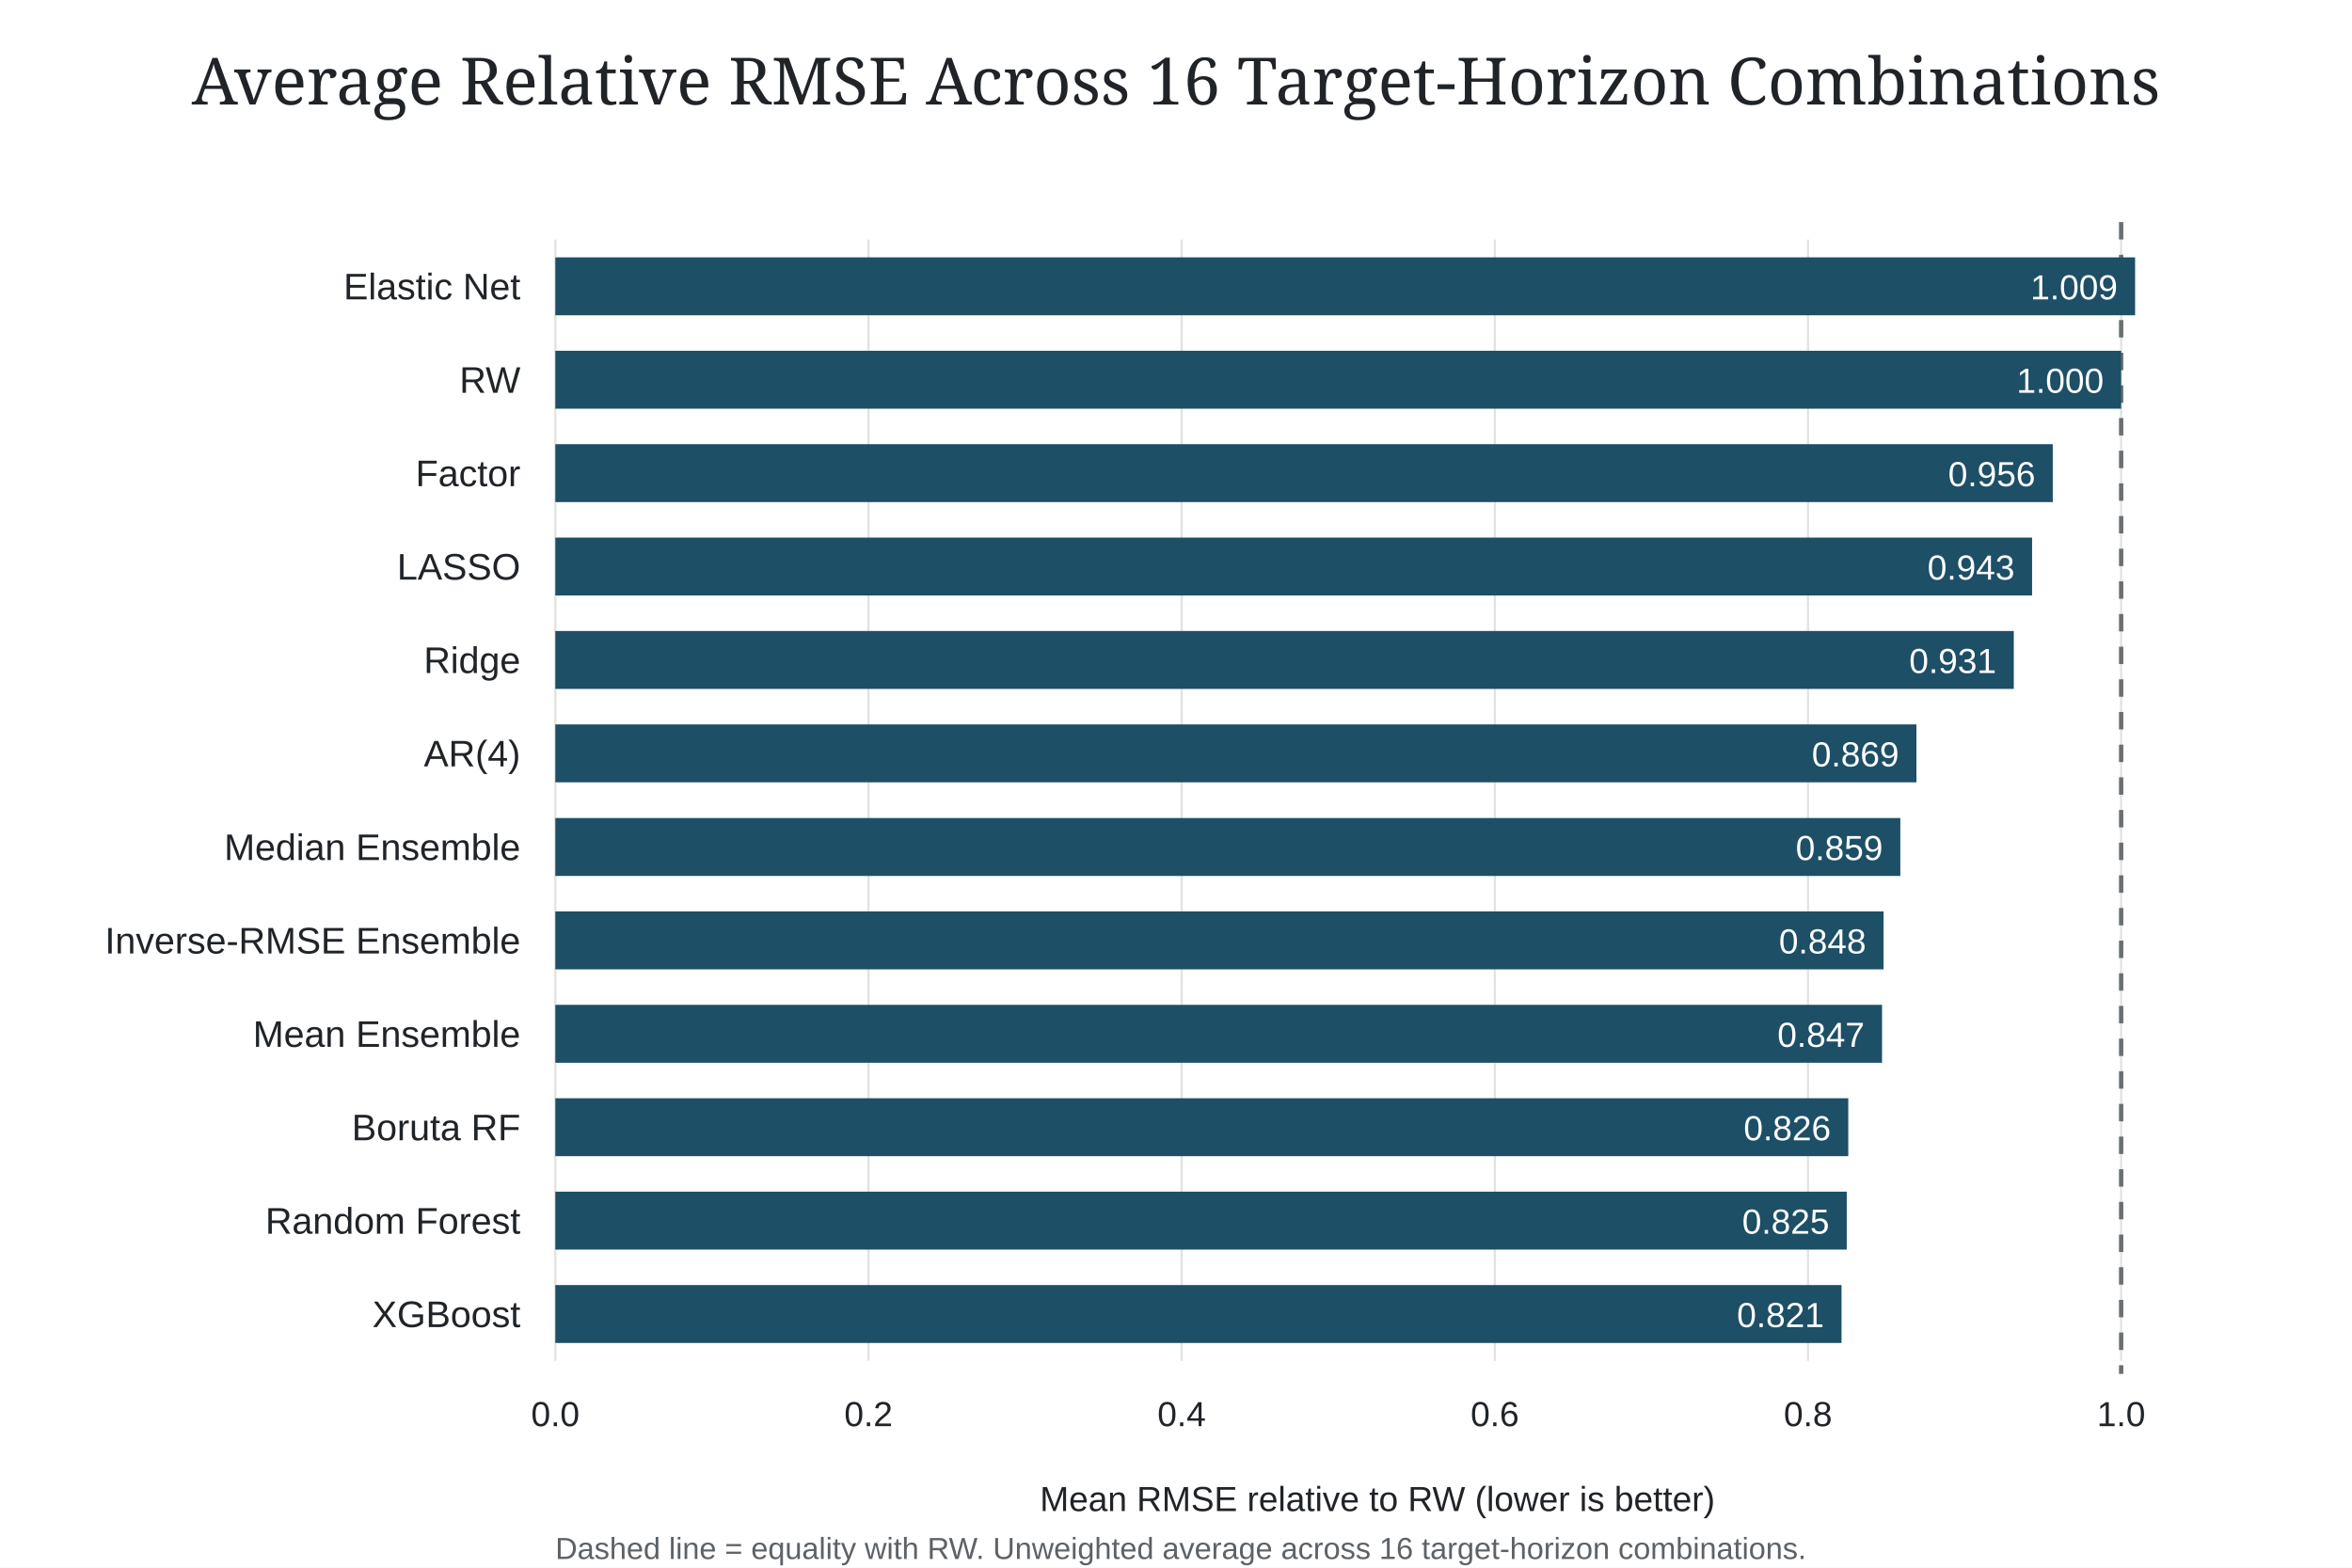
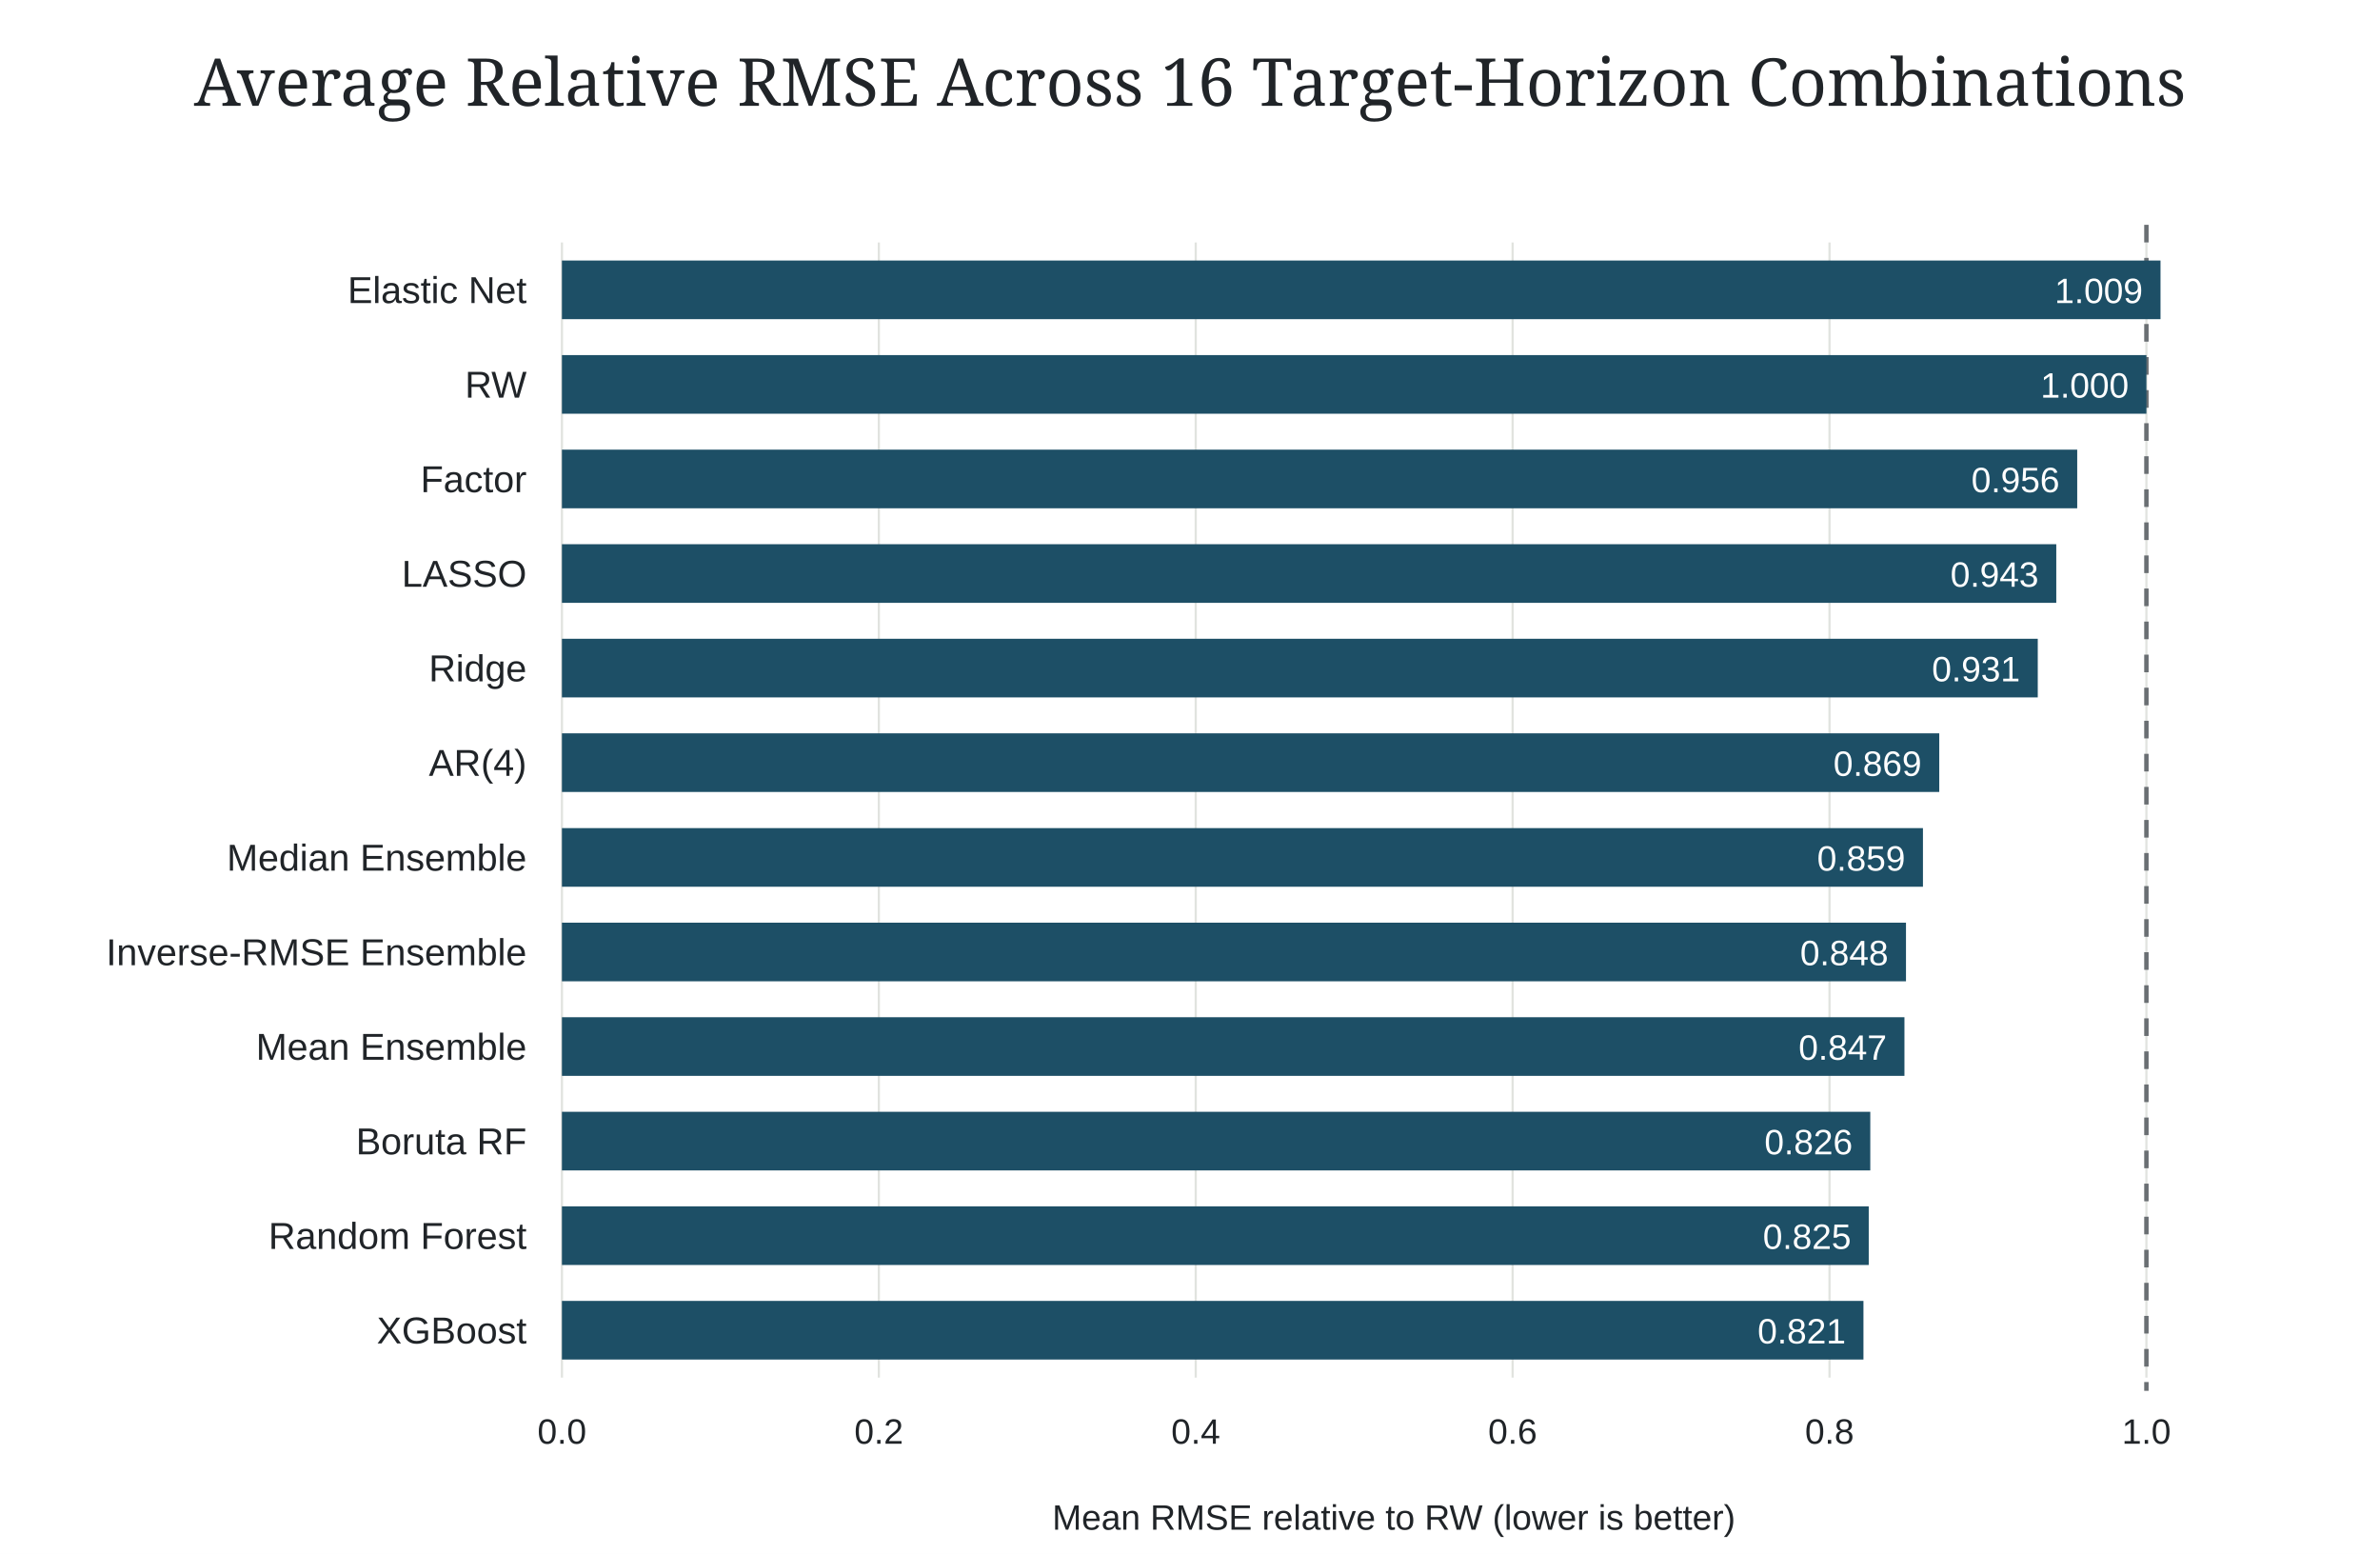
- <svg xmlns="http://www.w3.org/2000/svg" viewBox="0 0 1080 720" role="img" aria-labelledby="title desc">
+ <svg xmlns="http://www.w3.org/2000/svg" viewBox="0 0 1080 705" role="img" aria-labelledby="title desc">
  <rect width="100%" height="100%" fill="#ffffff" />
  <style>text{font-family:Arial,Helvetica,sans-serif;fill:#202428}.title{font-family:Georgia,serif;font-size:30px}.axis{font-size:16px}.label{font-size:17px}.note{font-size:14px;fill:#5d6267}.grid{stroke:#e1e3df;stroke-width:1}.bar{fill:#1d4f66}.benchmark{stroke:#6a6f73;stroke-width:2;stroke-dasharray:8 7}</style>
  <text class="title" x="540.0" y="48" text-anchor="middle">Average Relative RMSE Across 16 Target-Horizon Combinations</text>
  <line class="grid" x1="255.0" y1="110" x2="255.0" y2="625" />
  <text class="axis" x="255.0" y="655" text-anchor="middle">0.0</text>
  <line class="grid" x1="398.8" y1="110" x2="398.8" y2="625" />
  <text class="axis" x="398.8" y="655" text-anchor="middle">0.2</text>
  <line class="grid" x1="542.6" y1="110" x2="542.6" y2="625" />
  <text class="axis" x="542.6" y="655" text-anchor="middle">0.4</text>
  <line class="grid" x1="686.4" y1="110" x2="686.4" y2="625" />
  <text class="axis" x="686.4" y="655" text-anchor="middle">0.6</text>
  <line class="grid" x1="830.2" y1="110" x2="830.2" y2="625" />
  <text class="axis" x="830.2" y="655" text-anchor="middle">0.8</text>
  <line class="grid" x1="974.0" y1="110" x2="974.0" y2="625" />
  <text class="axis" x="974.0" y="655" text-anchor="middle">1.0</text>
  <line class="benchmark" x1="974.0" y1="102" x2="974.0" y2="631" />
  <text class="label" x="239" y="137.5" text-anchor="end">Elastic Net</text>
  <rect class="bar" x="255.0" y="118.2" width="725.4" height="26.6" />
  <text class="axis" x="972.4" y="137.5" text-anchor="end" fill="#ffffff" style="fill:#fff">1.009</text>
  <text class="label" x="239" y="180.4" text-anchor="end">RW</text>
  <rect class="bar" x="255.0" y="161.1" width="719.0" height="26.6" />
  <text class="axis" x="966.0" y="180.4" text-anchor="end" fill="#ffffff" style="fill:#fff">1.000</text>
  <text class="label" x="239" y="223.3" text-anchor="end">Factor</text>
  <rect class="bar" x="255.0" y="204.0" width="687.6" height="26.6" />
  <text class="axis" x="934.6" y="223.3" text-anchor="end" fill="#ffffff" style="fill:#fff">0.956</text>
  <text class="label" x="239" y="266.2" text-anchor="end">LASSO</text>
  <rect class="bar" x="255.0" y="246.9" width="678.1" height="26.6" />
  <text class="axis" x="925.1" y="266.2" text-anchor="end" fill="#ffffff" style="fill:#fff">0.943</text>
  <text class="label" x="239" y="309.1" text-anchor="end">Ridge</text>
  <rect class="bar" x="255.0" y="289.8" width="669.7" height="26.6" />
  <text class="axis" x="916.7" y="309.1" text-anchor="end" fill="#ffffff" style="fill:#fff">0.931</text>
  <text class="label" x="239" y="352.0" text-anchor="end">AR(4)</text>
  <rect class="bar" x="255.0" y="332.7" width="625.0" height="26.6" />
  <text class="axis" x="872.0" y="352.0" text-anchor="end" fill="#ffffff" style="fill:#fff">0.869</text>
  <text class="label" x="239" y="395.0" text-anchor="end">Median Ensemble</text>
  <rect class="bar" x="255.0" y="375.7" width="617.6" height="26.6" />
  <text class="axis" x="864.6" y="395.0" text-anchor="end" fill="#ffffff" style="fill:#fff">0.859</text>
  <text class="label" x="239" y="437.9" text-anchor="end">Inverse-RMSE Ensemble</text>
  <rect class="bar" x="255.0" y="418.6" width="609.9" height="26.6" />
  <text class="axis" x="856.9" y="437.9" text-anchor="end" fill="#ffffff" style="fill:#fff">0.848</text>
  <text class="label" x="239" y="480.8" text-anchor="end">Mean Ensemble</text>
  <rect class="bar" x="255.0" y="461.5" width="609.2" height="26.6" />
  <text class="axis" x="856.2" y="480.8" text-anchor="end" fill="#ffffff" style="fill:#fff">0.847</text>
  <text class="label" x="239" y="523.7" text-anchor="end">Boruta RF</text>
  <rect class="bar" x="255.0" y="504.4" width="593.7" height="26.6" />
  <text class="axis" x="840.7" y="523.7" text-anchor="end" fill="#ffffff" style="fill:#fff">0.826</text>
  <text class="label" x="239" y="566.6" text-anchor="end">Random Forest</text>
  <rect class="bar" x="255.0" y="547.3" width="593.0" height="26.6" />
  <text class="axis" x="840.0" y="566.6" text-anchor="end" fill="#ffffff" style="fill:#fff">0.825</text>
  <text class="label" x="239" y="609.5" text-anchor="end">XGBoost</text>
  <rect class="bar" x="255.0" y="590.2" width="590.6" height="26.6" />
  <text class="axis" x="837.6" y="609.5" text-anchor="end" fill="#ffffff" style="fill:#fff">0.821</text>
  <text class="axis" x="632.5" y="694" text-anchor="middle">Mean RMSE relative to RW (lower is better)</text>
-   <text class="note" x="255" y="716">Dashed line = equality with RW. Unweighted average across 16 target-horizon combinations.</text>
</svg>
